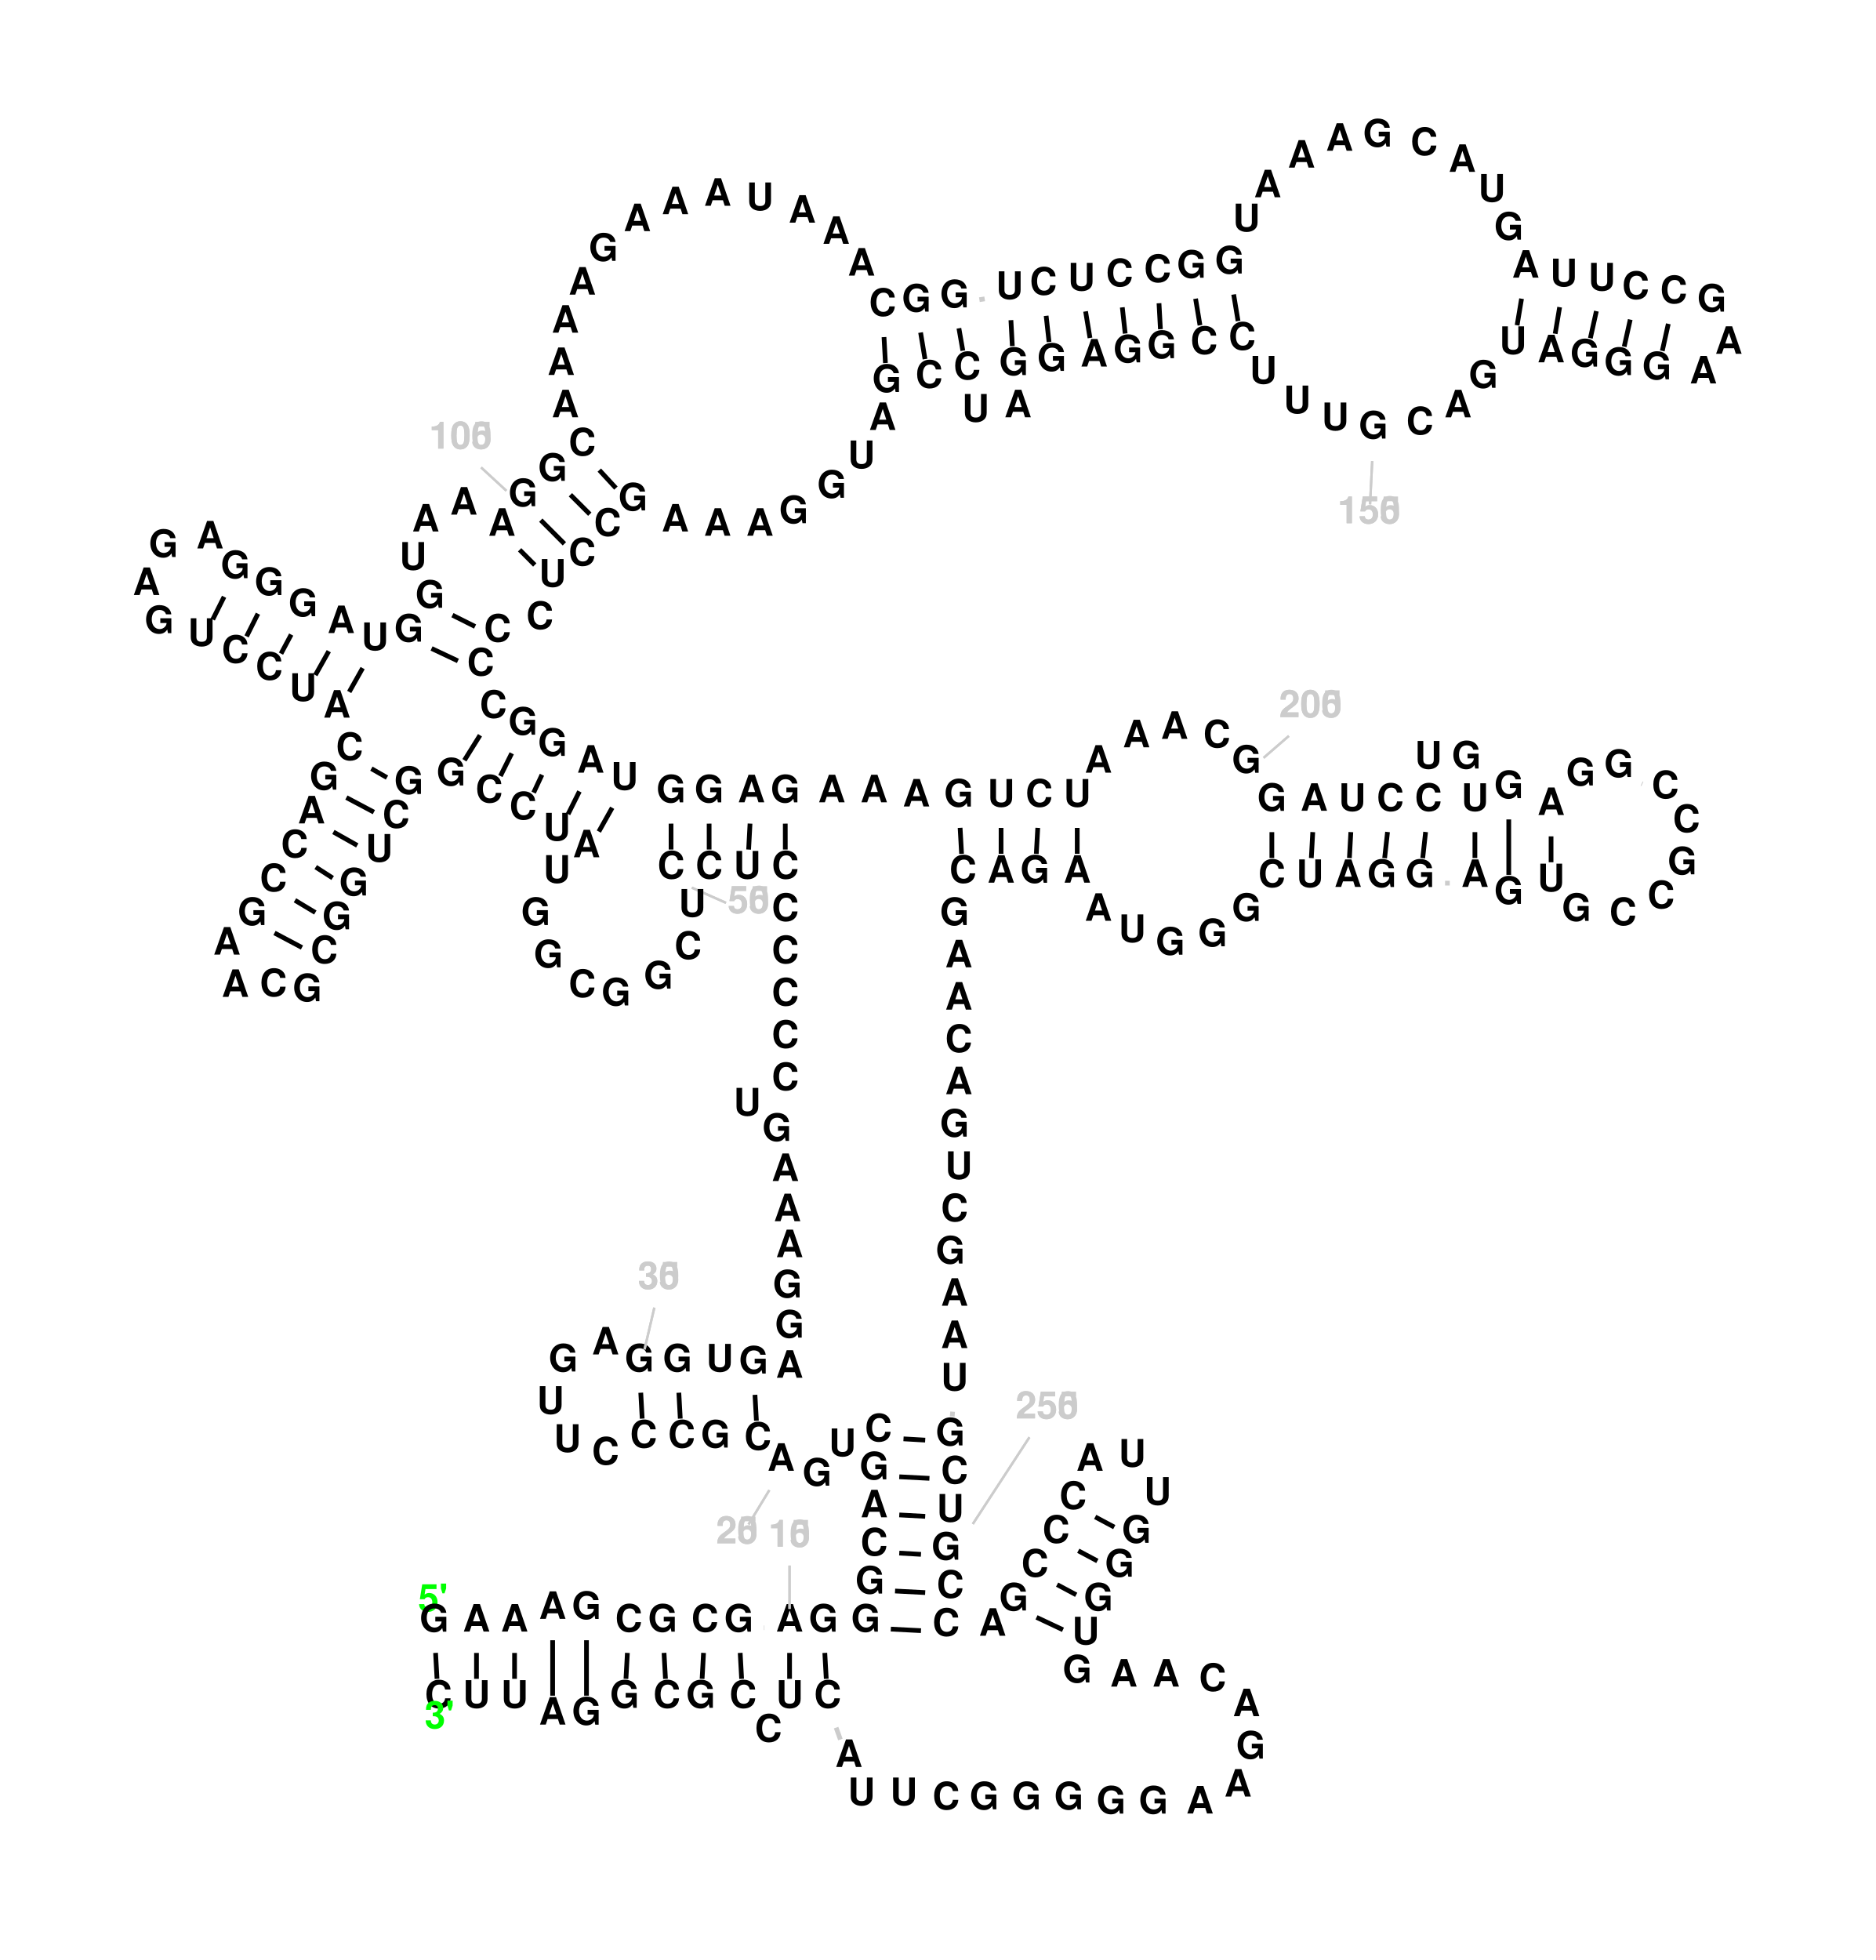
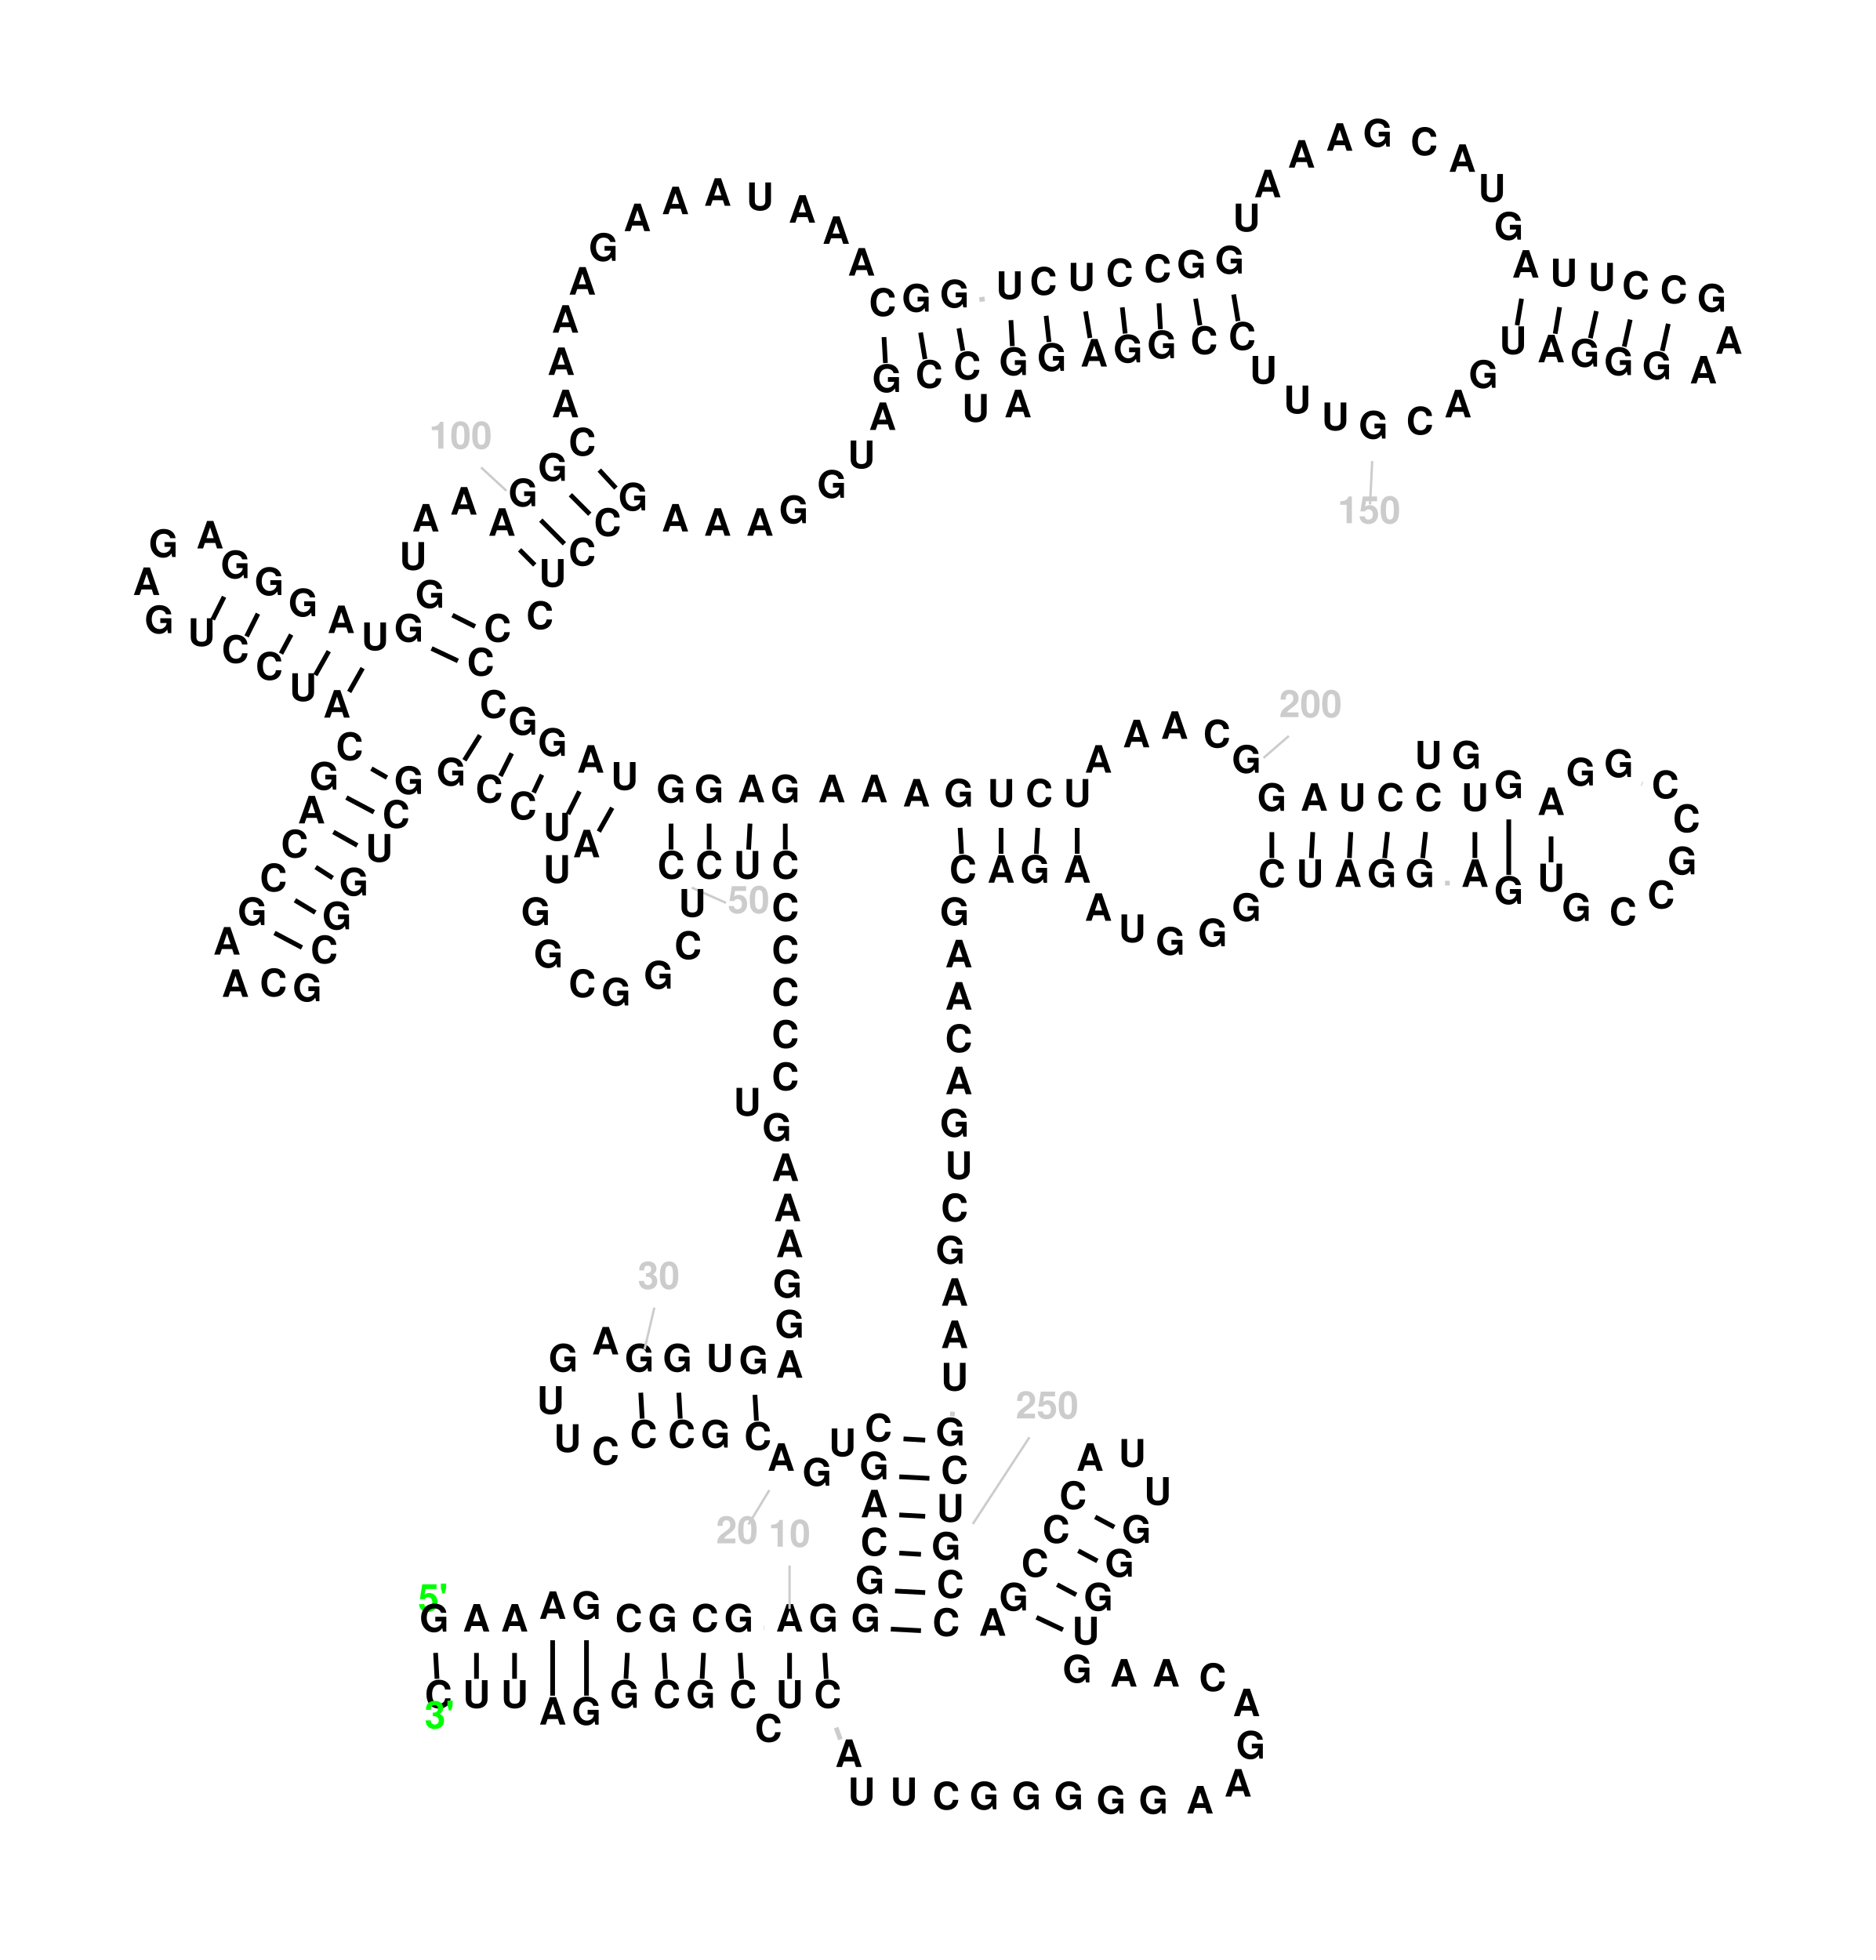
<svg xmlns="http://www.w3.org/2000/svg" width="640" height="668.884" style="font-size: 12.873px; font-weight: bold; font-family: Helvetica; ">
  <g>
    <style type="text/css">


text.red {fill: rgb(255, 0, 255); }
text.green {fill: rgb(0, 255, 0); }
text.blue {fill: rgb(0, 0, 255); }
text.black {fill: rgb(0, 0, 0); }
text.gray {fill: rgb(204, 204, 204); }
text.brown {fill: rgb(211.65, 104.55, 30.6); }
text {fill: rgb(0, 0, 0); text-anchor: middle; alignment-baseline: middle; }
circle.red {stroke: rgb(255, 0, 255); fill: none; }
circle.green {stroke: rgb(0, 255, 0); fill: none; }
circle.blue {stroke: rgb(0, 0, 255); fill: none; }
circle.black {stroke: rgb(0, 0, 0); fill: none; }
circle.gray {stroke: rgb(204, 204, 204); fill: none; }
circle.brown {stroke: rgb(211.65, 104.55, 30.6); fill: none; }
- circle {stroke: rgb(0, 0, 0); }
line.red {stroke: rgb(255, 0, 255); stroke-width: 1.609; }
line.green {stroke: rgb(0, 255, 0); stroke-width: 1.609; }
line.blue {stroke: rgb(0, 0, 255); stroke-width: 1.609; }
line.black {stroke: rgb(0, 0, 0); stroke-width: 1.609; }
line.gray {stroke: rgb(204, 204, 204); stroke-width: 1.609; }
line.brown {stroke: rgb(211.65, 104.55, 30.6); stroke-width: 1.609; }
line {stroke: rgb(0, 0, 0); }
text.numbering-label {fill: rgb(204, 204, 204);}
line.numbering-line {stroke: rgb(204, 204, 204); stroke-width: 0.805;}
line.predicted {stroke: rgb(0, 0, 0); stroke-dasharray: 2}
- text.background {fill: rgb(255, 255, 255);
.template {visibility:hidden}
+ polyline {fill:none; stroke-linejoin:round; }
+ .pseudoknot_segment1 {stroke-linecap:round; stroke-opacity: 0.4; stroke-width:12.873px}
+ .pseudoknot_segment2 {stroke-linecap:round; stroke-opacity: 0.4; stroke-width:12.873px}
+ .pseudoknot_connection {stroke-linecap:round; stroke-opacity: 0.2; stroke-width:1.5}

</style>
  </g>
  <g>
    <text x="147.79" y="549.808" class="green">5'</text>
  </g>
  <g>
    <text x="148.179" y="556.797" class="black">G</text>
  </g>
  <g>
    <line x1="148.655" y1="564.079" x2="149.148" y2="572.928" class="black" />
  </g>
  <g>
    <text x="162.618" y="556.797" class="black">A</text>
  </g>
  <g>
    <line x1="162.618" y1="564.092" x2="162.619" y2="572.914" class="black" />
  </g>
  <g>
    <text x="175.613" y="556.797" class="black">A</text>
  </g>
  <g>
    <line x1="175.613" y1="564.092" x2="175.614" y2="572.914" class="black" />
  </g>
  <g>
    <text x="188.608" y="552.465" class="black">A</text>
  </g>
  <g>
    <line x1="188.608" y1="559.76" x2="188.609" y2="578.684" class="black" />
  </g>
  <g>
    <text x="200.159" y="552.465" class="black">G</text>
  </g>
  <g>
    <line x1="200.159" y1="559.76" x2="200.161" y2="578.684" class="black" />
  </g>
  <g>
    <text x="214.597" y="556.797" class="black">C</text>
  </g>
  <g>
    <line x1="214.122" y1="564.079" x2="213.631" y2="572.928" class="black" />
  </g>
  <g>
    <text x="226.148" y="556.797" class="black">G</text>
  </g>
  <g>
    <line x1="226.625" y1="564.079" x2="227.117" y2="572.928" class="black" />
  </g>
  <g>
    <text x="240.587" y="556.797" class="black">C</text>
  </g>
  <g>
    <line x1="240.112" y1="564.079" x2="239.621" y2="572.928" class="black" />
  </g>
  <g>
    <text x="252.138" y="556.797" class="black">G</text>
  </g>
  <g>
    <line x1="252.614" y1="564.079" x2="253.107" y2="572.928" class="black" />
  </g>
  <g>
    <text x="269.464" y="556.797" class="black">A</text>
  </g>
  <g>
    <line x1="269.468" y1="564.092" x2="269.472" y2="572.914" class="black" />
  </g>
  <g>
    <text x="269.464" y="527.832" class="numbering-label sequential">10</text>
  </g>
  <g>
+     <text x="269.464" y="527.832" class="numbering-label template">15</text>
+   </g>
+   <g>
    <line x1="269.464" y1="549.073" x2="269.464" y2="534.269" class="numbering-line sequential" />
  </g>
  <g>
-     <text x="269.464" y="527.832" class="numbering-label template">15</text>
-   </g>
-   <g>
    <line x1="269.464" y1="549.073" x2="269.464" y2="534.269" class="numbering-line template" />
  </g>
  <g>
    <text x="281.015" y="556.797" class="black">G</text>
  </g>
  <g>
    <line x1="281.495" y1="564.079" x2="281.991" y2="572.928" class="black" />
  </g>
  <g>
    <text x="295.454" y="556.797" class="black">G</text>
  </g>
  <g>
    <line x1="304.025" y1="555.956" x2="314.314" y2="556.491" class="black" />
  </g>
  <g>
    <text x="296.898" y="543.802" class="black">G</text>
  </g>
  <g>
    <line x1="305.469" y1="542.961" x2="315.756" y2="543.496" class="black" />
  </g>
  <g>
    <text x="298.342" y="530.807" class="black">C</text>
  </g>
  <g>
    <line x1="306.91" y1="530.018" x2="314.317" y2="530.449" class="black" />
  </g>
  <g>
    <text x="298.342" y="517.812" class="black">A</text>
  </g>
  <g>
    <line x1="306.911" y1="516.996" x2="315.758" y2="517.482" class="black" />
  </g>
  <g>
    <text x="298.342" y="504.818" class="black">G</text>
  </g>
  <g>
    <line x1="306.913" y1="503.977" x2="317.199" y2="504.512" class="black" />
  </g>
  <g>
    <text x="299.786" y="491.823" class="black">C</text>
  </g>
  <g>
    <line x1="308.354" y1="491.034" x2="315.759" y2="491.465" class="black" />
  </g>
  <g>
    <text x="287.513" y="496.876" class="black">U</text>
  </g>
  <g>
    <text x="278.854" y="506.978" class="black">G</text>
  </g>
  <g>
    <text x="266.581" y="501.921" class="black">A</text>
  </g>
  <g>
    <text x="251.551" y="526.682" class="numbering-label sequential">20</text>
  </g>
  <g>
+     <text x="251.551" y="526.682" class="numbering-label template">25</text>
+   </g>
+   <g>
    <line x1="262.573" y1="508.524" x2="255.458" y2="520.245" class="numbering-line sequential" />
  </g>
  <g>
-     <text x="251.551" y="526.682" class="numbering-label template">25</text>
-   </g>
-   <g>
    <line x1="262.573" y1="508.524" x2="255.458" y2="520.245" class="numbering-line template" />
  </g>
  <g>
    <text x="258.64" y="494.708" class="black">C</text>
  </g>
  <g>
    <line x1="258.158" y1="484.852" x2="257.661" y2="476.007" class="black" />
  </g>
  <g>
    <text x="244.197" y="493.988" class="black">G</text>
  </g>
  <g>
    <text x="232.646" y="493.988" class="black">C</text>
  </g>
  <g>
    <line x1="232.17" y1="484.132" x2="231.678" y2="475.287" class="black" />
  </g>
  <g>
    <text x="219.651" y="493.988" class="black">C</text>
  </g>
  <g>
    <line x1="219.175" y1="484.132" x2="218.684" y2="475.287" class="black" />
  </g>
  <g>
    <text x="206.656" y="499.764" class="black">C</text>
  </g>
  <g>
    <text x="193.661" y="495.437" class="black">U</text>
  </g>
  <g>
    <text x="187.891" y="482.442" class="black">U</text>
  </g>
  <g>
    <text x="192.219" y="468.005" class="black">G</text>
  </g>
  <g>
    <text x="206.656" y="462.235" class="black">A</text>
  </g>
  <g>
    <text x="218.208" y="468.005" class="black">G</text>
  </g>
  <g>
    <text x="224.836" y="439.808" class="numbering-label sequential">30</text>
  </g>
  <g>
+     <text x="224.836" y="439.808" class="numbering-label template">35</text>
+   </g>
+   <g>
    <line x1="219.976" y1="460.486" x2="223.323" y2="446.245" class="numbering-line sequential" />
  </g>
  <g>
-     <text x="224.836" y="439.808" class="numbering-label template">35</text>
-   </g>
-   <g>
    <line x1="219.976" y1="460.486" x2="223.323" y2="446.245" class="numbering-line template" />
  </g>
  <g>
    <text x="231.202" y="468.005" class="black">G</text>
  </g>
  <g>
    <text x="245.638" y="468.005" class="black">U</text>
  </g>
  <g>
    <text x="257.179" y="468.726" class="black">G</text>
  </g>
  <g>
    <text x="269.464" y="470.172" class="black">A</text>
  </g>
  <g>
    <text x="269.466" y="456.456" class="black">G</text>
  </g>
  <g>
    <text x="268.744" y="442.741" class="black">G</text>
  </g>
  <g>
    <text x="269.464" y="429.026" class="black">A</text>
  </g>
  <g>
    <text x="268.742" y="416.754" class="black">A</text>
  </g>
  <g>
    <text x="268.021" y="403.039" class="black">A</text>
  </g>
  <g>
    <text x="265.136" y="389.318" class="black">G</text>
  </g>
  <g>
    <text x="255.026" y="380.65" class="black">U</text>
  </g>
  <g>
    <text x="268.021" y="371.983" class="black">C</text>
  </g>
  <g>
    <text x="268.021" y="357.545" class="black">C</text>
  </g>
  <g>
    <text x="268.021" y="343.108" class="black">C</text>
  </g>
  <g>
    <text x="268.021" y="328.671" class="black">C</text>
  </g>
  <g>
    <text x="268.021" y="314.233" class="black">C</text>
  </g>
  <g>
    <text x="268.021" y="299.796" class="black">C</text>
  </g>
  <g>
    <line x1="268.012" y1="289.926" x2="268.004" y2="281.083" class="black" />
  </g>
  <g>
    <text x="255.026" y="299.788" class="black">U</text>
  </g>
  <g>
    <line x1="255.493" y1="289.931" x2="255.975" y2="281.07" class="black" />
  </g>
  <g>
    <text x="242.031" y="299.788" class="black">C</text>
  </g>
  <g>
    <line x1="242.023" y1="289.918" x2="242.016" y2="281.083" class="black" />
  </g>
  <g>
    <text x="229.036" y="299.788" class="black">C</text>
  </g>
  <g>
    <line x1="229.029" y1="289.918" x2="229.021" y2="281.083" class="black" />
  </g>
  <g>
    <text x="255.504" y="311.553" class="numbering-label sequential">50</text>
  </g>
  <g>
+     <text x="255.504" y="311.553" class="numbering-label template">55</text>
+   </g>
+   <g>
    <line x1="236.094" y1="302.925" x2="247.78" y2="308.12" class="numbering-line sequential" />
  </g>
  <g>
-     <text x="255.504" y="311.553" class="numbering-label template">55</text>
-   </g>
-   <g>
    <line x1="236.094" y1="302.925" x2="247.78" y2="308.12" class="numbering-line template" />
  </g>
  <g>
    <text x="236.255" y="312.782" class="black">U</text>
  </g>
  <g>
    <text x="234.813" y="327.22" class="black">C</text>
  </g>
  <g>
    <text x="224.703" y="337.33" class="black">G</text>
  </g>
  <g>
    <text x="210.266" y="343.099" class="black">G</text>
  </g>
  <g>
    <text x="198.713" y="340.215" class="black">C</text>
  </g>
  <g>
    <text x="187.161" y="330.105" class="black">G</text>
  </g>
  <g>
    <text x="182.833" y="315.667" class="black">G</text>
  </g>
  <g>
    <text x="190.059" y="301.23" class="black">U</text>
  </g>
  <g>
    <text x="200.169" y="292.562" class="black">A</text>
  </g>
  <g>
    <line x1="204.369" y1="283.79" x2="208.935" y2="275.656" class="black" />
  </g>
  <g>
    <text x="190.051" y="286.793" class="black">U</text>
  </g>
  <g>
    <line x1="193.884" y1="277.827" x2="197.749" y2="270.081" class="black" />
  </g>
  <g>
    <text x="178.5" y="279.573" class="black">C</text>
  </g>
  <g>
    <line x1="182.124" y1="270.506" x2="184.963" y2="264.412" class="black" />
  </g>
  <g>
    <text x="166.949" y="273.798" class="black">C</text>
  </g>
  <g>
    <line x1="170.781" y1="264.831" x2="174.645" y2="257.086" class="black" />
  </g>
  <g>
    <text x="153.955" y="268.022" class="black">G</text>
  </g>
  <g>
    <line x1="158.498" y1="259.454" x2="163.824" y2="250.919" class="black" />
  </g>
  <g>
    <text x="139.516" y="270.91" class="black">G</text>
  </g>
  <g>
    <line x1="132.068" y1="265.359" x2="126.748" y2="262.313" class="black" />
  </g>
  <g>
    <text x="135.184" y="282.461" class="black">C</text>
  </g>
  <g>
    <line x1="127.601" y1="277.154" x2="118.217" y2="272.179" class="black" />
  </g>
  <g>
    <text x="129.409" y="294.012" class="black">U</text>
  </g>
  <g>
    <line x1="121.931" y1="288.513" x2="113.783" y2="283.924" class="black" />
  </g>
  <g>
    <text x="120.745" y="305.563" class="black">G</text>
  </g>
  <g>
    <line x1="113.529" y1="299.63" x2="107.752" y2="295.911" class="black" />
  </g>
  <g>
    <text x="114.97" y="317.114" class="black">G</text>
  </g>
  <g>
    <line x1="107.613" y1="311.408" x2="100.667" y2="307.237" class="black" />
  </g>
  <g>
    <text x="110.638" y="328.665" class="black">C</text>
  </g>
  <g>
    <line x1="103.055" y1="323.359" x2="93.681" y2="318.391" class="black" />
  </g>
  <g>
    <text x="104.863" y="341.66" class="black">G</text>
  </g>
  <g>
    <text x="93.31" y="339.94" class="black">C</text>
  </g>
  <g>
    <text x="80.316" y="340.206" class="black">A</text>
  </g>
  <g>
    <text x="77.432" y="325.769" class="black">A</text>
  </g>
  <g>
    <text x="86.098" y="315.659" class="black">G</text>
  </g>
  <g>
    <text x="93.31" y="304.106" class="black">C</text>
  </g>
  <g>
    <text x="100.536" y="292.552" class="black">C</text>
  </g>
  <g>
    <text x="106.305" y="281" class="black">A</text>
  </g>
  <g>
    <text x="110.634" y="269.447" class="black">G</text>
  </g>
  <g>
    <text x="119.3" y="259.337" class="black">C</text>
  </g>
  <g>
    <text x="114.973" y="244.9" class="black">A</text>
  </g>
  <g>
    <line x1="119.183" y1="236.134" x2="123.759" y2="228.004" class="black" />
  </g>
  <g>
    <text x="103.419" y="239.145" class="black">U</text>
  </g>
  <g>
    <line x1="107.627" y1="230.378" x2="112.209" y2="222.235" class="black" />
  </g>
  <g>
    <text x="91.868" y="231.925" class="black">C</text>
  </g>
  <g>
    <line x1="95.908" y1="223.066" x2="99.382" y2="216.557" class="black" />
  </g>
  <g>
    <text x="80.317" y="226.15" class="black">C</text>
  </g>
  <g>
    <line x1="84.156" y1="217.187" x2="88.032" y2="209.436" class="black" />
  </g>
  <g>
    <text x="68.766" y="220.374" class="black">U</text>
  </g>
  <g>
    <line x1="72.605" y1="211.411" x2="76.478" y2="203.666" class="black" />
  </g>
  <g>
    <text x="54.327" y="216.043" class="black">G</text>
  </g>
  <g>
    <text x="50" y="203.048" class="black">A</text>
  </g>
  <g>
    <text x="55.77" y="190.053" class="black">G</text>
  </g>
  <g>
    <text x="71.651" y="187.168" class="black">A</text>
  </g>
  <g>
    <text x="80.317" y="197.278" class="black">G</text>
  </g>
  <g>
    <text x="91.871" y="203.048" class="black">G</text>
  </g>
  <g>
    <text x="103.422" y="210.273" class="black">G</text>
  </g>
  <g>
    <text x="116.417" y="216.043" class="black">A</text>
  </g>
  <g>
    <text x="127.969" y="221.813" class="black">U</text>
  </g>
  <g>
    <text x="139.522" y="218.928" class="black">G</text>
  </g>
  <g>
    <line x1="147.285" y1="221.301" x2="156.277" y2="225.541" class="black" />
  </g>
  <g>
    <text x="146.735" y="207.38" class="black">G</text>
  </g>
  <g>
    <line x1="154.409" y1="209.935" x2="162.136" y2="213.805" class="black" />
  </g>
  <g>
    <text x="140.96" y="194.385" class="black">U</text>
  </g>
  <g>
    <text x="145.288" y="181.39" class="black">A</text>
  </g>
  <g>
    <text x="158.283" y="175.62" class="black">A</text>
  </g>
  <g>
    <text x="171.278" y="182.845" class="black">A</text>
  </g>
  <g>
    <line x1="177.342" y1="187.631" x2="182.512" y2="192.811" class="black" />
  </g>
  <g>
    <text x="178.5" y="172.727" class="black">G</text>
  </g>
  <g>
    <line x1="184.563" y1="177.513" x2="192.621" y2="185.584" class="black" />
  </g>
  <g>
    <text x="157.212" y="153.085" class="numbering-label sequential">100</text>
  </g>
  <g>
+     <text x="157.212" y="153.085" class="numbering-label template">105</text>
+   </g>
+   <g>
    <line x1="172.823" y1="167.489" x2="164.188" y2="159.522" class="numbering-line sequential" />
  </g>
  <g>
-     <text x="157.212" y="153.085" class="numbering-label template">105</text>
-   </g>
-   <g>
    <line x1="172.823" y1="167.489" x2="164.188" y2="159.522" class="numbering-line template" />
  </g>
  <g>
    <text x="188.608" y="164.063" class="black">G</text>
  </g>
  <g>
    <line x1="194.672" y1="168.849" x2="201.288" y2="175.475" class="black" />
  </g>
  <g>
    <text x="198.715" y="155.4" class="black">C</text>
  </g>
  <g>
    <line x1="204.533" y1="160.422" x2="210.201" y2="166.571" class="black" />
  </g>
  <g>
    <text x="192.939" y="142.405" class="black">A</text>
  </g>
  <g>
    <text x="191.497" y="127.968" class="black">A</text>
  </g>
  <g>
    <text x="192.939" y="113.531" class="black">A</text>
  </g>
  <g>
    <text x="198.71" y="100.536" class="black">A</text>
  </g>
  <g>
    <text x="205.934" y="88.983" class="black">G</text>
  </g>
  <g>
    <text x="217.486" y="78.873" class="black">A</text>
  </g>
  <g>
    <text x="230.481" y="73.104" class="black">A</text>
  </g>
  <g>
    <text x="244.919" y="70.219" class="black">A</text>
  </g>
  <g>
    <text x="259.356" y="71.661" class="black">U</text>
  </g>
  <g>
    <text x="273.793" y="75.989" class="black">A</text>
  </g>
  <g>
    <text x="285.346" y="83.214" class="black">A</text>
  </g>
  <g>
    <text x="294.012" y="94.044" class="black">A</text>
  </g>
  <g>
    <text x="301.227" y="107.761" class="black">C</text>
  </g>
  <g>
    <line x1="301.699" y1="115.043" x2="302.186" y2="123.884" class="black" />
  </g>
  <g>
    <text x="312.781" y="106.308" class="black">G</text>
  </g>
  <g>
    <line x1="314.186" y1="113.487" x2="315.688" y2="122.544" class="black" />
  </g>
  <g>
    <text x="325.775" y="104.865" class="black">G</text>
  </g>
  <g>
    <line x1="327.26" y1="112.03" x2="328.603" y2="119.673" class="black" />
  </g>
  <g>
    <text x="344.546" y="101.977" class="black">U</text>
  </g>
  <g>
    <line x1="345.015" y1="109.259" x2="345.501" y2="118.114" class="black" />
  </g>
  <g>
    <text x="356.097" y="100.533" class="black">C</text>
  </g>
  <g>
    <line x1="357.038" y1="107.776" x2="358.023" y2="116.71" class="black" />
  </g>
  <g>
    <text x="369.092" y="99.089" class="black">U</text>
  </g>
  <g>
    <line x1="370.496" y1="106.268" x2="371.998" y2="115.332" class="black" />
  </g>
  <g>
    <text x="382.087" y="97.645" class="black">C</text>
  </g>
  <g>
    <line x1="383.028" y1="104.888" x2="384.013" y2="113.826" class="black" />
  </g>
  <g>
    <text x="395.081" y="96.201" class="black">C</text>
  </g>
  <g>
    <line x1="395.551" y1="103.483" x2="396.037" y2="112.344" class="black" />
  </g>
  <g>
    <text x="406.632" y="94.757" class="black">G</text>
  </g>
  <g>
    <line x1="408.036" y1="101.936" x2="409.54" y2="111.005" class="black" />
  </g>
  <g>
    <text x="419.627" y="93.314" class="black">G</text>
  </g>
  <g>
    <line x1="421.031" y1="100.493" x2="422.535" y2="109.562" class="black" />
  </g>
  <g>
    <text x="425.403" y="78.875" class="black">U</text>
  </g>
  <g>
    <text x="432.628" y="67.322" class="black">A</text>
  </g>
  <g>
    <text x="444.18" y="57.212" class="black">A</text>
  </g>
  <g>
    <text x="457.175" y="51.443" class="black">A</text>
  </g>
  <g>
    <text x="470.17" y="50" class="black">G</text>
  </g>
  <g>
    <text x="486.05" y="52.885" class="black">C</text>
  </g>
  <g>
    <text x="499.045" y="58.655" class="black">A</text>
  </g>
  <g>
    <text x="509.155" y="68.765" class="black">U</text>
  </g>
  <g>
    <text x="514.926" y="81.76" class="black">G</text>
  </g>
  <g>
    <text x="520.696" y="94.755" class="black">A</text>
  </g>
  <g>
    <line x1="519.284" y1="101.933" x2="517.77" y2="111.006" class="black" />
  </g>
  <g>
    <text x="533.693" y="97.645" class="black">U</text>
  </g>
  <g>
    <line x1="532.28" y1="104.823" x2="530.766" y2="113.892" class="black" />
  </g>
  <g>
    <text x="546.688" y="99.089" class="black">U</text>
  </g>
  <g>
    <line x1="544.824" y1="106.179" x2="542.769" y2="115.421" class="black" />
  </g>
  <g>
    <text x="558.239" y="101.977" class="black">C</text>
  </g>
  <g>
    <line x1="556.376" y1="109.067" x2="554.321" y2="118.306" class="black" />
  </g>
  <g>
    <text x="571.234" y="103.421" class="black">C</text>
  </g>
  <g>
    <line x1="569.371" y1="110.511" x2="567.316" y2="119.748" class="black" />
  </g>
  <g>
    <text x="584.229" y="106.308" class="black">G</text>
  </g>
  <g>
    <text x="590" y="120.746" class="black">A</text>
  </g>
  <g>
    <text x="581.332" y="130.856" class="black">A</text>
  </g>
  <g>
    <text x="565.453" y="129.413" class="black">G</text>
  </g>
  <g>
    <text x="552.458" y="127.971" class="black">G</text>
  </g>
  <g>
    <text x="540.905" y="125.086" class="black">G</text>
  </g>
  <g>
    <text x="529.353" y="123.644" class="black">A</text>
  </g>
  <g>
    <text x="516.358" y="120.759" class="black">U</text>
  </g>
  <g>
    <text x="506.248" y="132.311" class="black">G</text>
  </g>
  <g>
    <text x="497.581" y="142.421" class="black">A</text>
  </g>
  <g>
    <text x="484.586" y="148.191" class="black">C</text>
  </g>
  <g>
    <text x="468.706" y="149.633" class="black">G</text>
  </g>
  <g>
    <text x="467.26" y="178.562" class="numbering-label sequential">150</text>
  </g>
  <g>
+     <text x="467.26" y="178.562" class="numbering-label template">155</text>
+   </g>
+   <g>
    <line x1="468.32" y1="157.347" x2="467.582" y2="172.125" class="numbering-line sequential" />
  </g>
  <g>
-     <text x="467.26" y="178.562" class="numbering-label template">155</text>
-   </g>
-   <g>
    <line x1="468.32" y1="157.347" x2="467.582" y2="172.125" class="numbering-line template" />
  </g>
  <g>
    <text x="455.711" y="146.748" class="black">U</text>
  </g>
  <g>
    <text x="442.716" y="140.98" class="black">U</text>
  </g>
  <g>
    <text x="431.164" y="130.869" class="black">U</text>
  </g>
  <g>
    <text x="423.939" y="119.316" class="black">C</text>
  </g>
  <g>
    <text x="410.944" y="120.759" class="black">C</text>
  </g>
  <g>
    <text x="396.507" y="122.201" class="black">G</text>
  </g>
  <g>
    <text x="384.954" y="123.644" class="black">G</text>
  </g>
  <g>
    <text x="373.402" y="125.086" class="black">A</text>
  </g>
  <g>
    <text x="358.964" y="126.528" class="black">G</text>
  </g>
  <g>
    <text x="345.97" y="127.971" class="black">G</text>
  </g>
  <g>
    <text x="347.412" y="142.408" class="black">A</text>
  </g>
  <g>
    <text x="332.973" y="143.851" class="black">U</text>
  </g>
  <g>
    <text x="330.088" y="129.413" class="black">C</text>
  </g>
  <g>
    <text x="317.093" y="132.298" class="black">C</text>
  </g>
  <g>
    <text x="302.658" y="133.741" class="black">G</text>
  </g>
  <g>
    <text x="301.215" y="146.735" class="black">A</text>
  </g>
  <g>
    <text x="293.989" y="159.73" class="black">U</text>
  </g>
  <g>
    <text x="283.879" y="169.84" class="black">G</text>
  </g>
  <g>
    <text x="270.884" y="178.509" class="black">G</text>
  </g>
  <g>
    <text x="259.331" y="182.835" class="black">A</text>
  </g>
  <g>
    <text x="244.894" y="182.835" class="black">A</text>
  </g>
  <g>
    <text x="230.457" y="181.393" class="black">A</text>
  </g>
  <g>
    <text x="216.019" y="174.168" class="black">G</text>
  </g>
  <g>
    <text x="207.352" y="182.835" class="black">C</text>
  </g>
  <g>
    <text x="198.684" y="192.945" class="black">C</text>
  </g>
  <g>
    <text x="188.576" y="200.172" class="black">U</text>
  </g>
  <g>
    <text x="184.247" y="214.609" class="black">C</text>
  </g>
  <g>
    <text x="169.81" y="218.935" class="black">C</text>
  </g>
  <g>
    <text x="164.04" y="230.489" class="black">C</text>
  </g>
  <g>
    <text x="168.367" y="244.925" class="black">C</text>
  </g>
  <g>
    <text x="178.477" y="250.694" class="black">G</text>
  </g>
  <g>
    <text x="188.587" y="257.92" class="black">G</text>
  </g>
  <g>
    <text x="201.582" y="263.689" class="black">A</text>
  </g>
  <g>
    <text x="213.135" y="269.459" class="black">U</text>
  </g>
  <g>
    <text x="229.014" y="273.788" class="black">G</text>
  </g>
  <g>
    <text x="242.008" y="273.788" class="black">G</text>
  </g>
  <g>
    <text x="256.442" y="273.788" class="black">A</text>
  </g>
  <g>
    <text x="267.995" y="273.788" class="black">G</text>
  </g>
  <g>
    <text x="283.871" y="273.788" class="black">A</text>
  </g>
  <g>
    <text x="298.31" y="273.788" class="black">A</text>
  </g>
  <g>
    <text x="312.753" y="275.23" class="black">A</text>
  </g>
  <g>
    <text x="327.19" y="275.23" class="black">G</text>
  </g>
  <g>
    <line x1="327.673" y1="282.511" x2="328.172" y2="291.381" class="black" />
  </g>
  <g>
    <text x="341.658" y="275.242" class="black">U</text>
  </g>
  <g>
    <line x1="341.655" y1="282.537" x2="341.652" y2="291.367" class="black" />
  </g>
  <g>
    <text x="354.653" y="275.242" class="black">C</text>
  </g>
  <g>
    <line x1="354.175" y1="282.524" x2="353.68" y2="291.381" class="black" />
  </g>
  <g>
    <text x="367.648" y="275.242" class="black">U</text>
  </g>
  <g>
    <line x1="367.645" y1="282.537" x2="367.642" y2="291.367" class="black" />
  </g>
  <g>
    <text x="374.867" y="263.691" class="black">A</text>
  </g>
  <g>
    <text x="387.862" y="255.023" class="black">A</text>
  </g>
  <g>
    <text x="400.857" y="252.138" class="black">A</text>
  </g>
  <g>
    <text x="415.294" y="255.023" class="black">C</text>
  </g>
  <g>
    <text x="425.404" y="263.691" class="black">G</text>
  </g>
  <g>
    <text x="447.291" y="244.719" class="numbering-label sequential">200</text>
  </g>
  <g>
+     <text x="447.291" y="244.719" class="numbering-label template">205</text>
+   </g>
+   <g>
    <line x1="431.241" y1="258.632" x2="439.865" y2="251.156" class="numbering-line sequential" />
  </g>
  <g>
-     <text x="447.291" y="244.719" class="numbering-label template">205</text>
-   </g>
-   <g>
    <line x1="431.241" y1="258.632" x2="439.865" y2="251.156" class="numbering-line template" />
  </g>
  <g>
    <text x="434.072" y="276.686" class="black">G</text>
  </g>
  <g>
    <line x1="434.07" y1="283.981" x2="434.069" y2="292.81" class="black" />
  </g>
  <g>
    <text x="448.505" y="276.686" class="black">A</text>
  </g>
  <g>
    <line x1="448.029" y1="283.968" x2="447.538" y2="292.824" class="black" />
  </g>
  <g>
    <text x="461.5" y="276.686" class="black">U</text>
  </g>
  <g>
    <line x1="461.024" y1="283.968" x2="460.533" y2="292.824" class="black" />
  </g>
  <g>
    <text x="474.494" y="276.686" class="black">C</text>
  </g>
  <g>
    <line x1="473.548" y1="283.929" x2="472.557" y2="292.863" class="black" />
  </g>
  <g>
    <text x="487.489" y="276.686" class="black">C</text>
  </g>
  <g>
    <line x1="486.543" y1="283.929" x2="485.552" y2="292.863" class="black" />
  </g>
  <g>
    <text x="487.489" y="262.247" class="black">U</text>
  </g>
  <g>
    <text x="500.474" y="262.247" class="black">G</text>
  </g>
  <g>
    <text x="503.369" y="276.684" class="black">U</text>
  </g>
  <g>
    <line x1="503.369" y1="283.979" x2="503.369" y2="292.81" class="black" />
  </g>
  <g>
    <text x="514.923" y="272.354" class="black">G</text>
  </g>
  <g>
    <line x1="514.923" y1="279.649" x2="514.921" y2="298.579" class="black" />
  </g>
  <g>
    <text x="529.362" y="278.129" class="black">A</text>
  </g>
  <g>
    <line x1="529.361" y1="285.424" x2="529.36" y2="294.252" class="black" />
  </g>
  <g>
    <text x="539.469" y="268.022" class="black">G</text>
  </g>
  <g>
    <text x="552.464" y="265.137" class="black">G</text>
  </g>
  <g>
    <text x="568.343" y="272.363" class="black">C</text>
  </g>
  <g>
    <text x="575.57" y="283.915" class="black">C</text>
  </g>
  <g>
    <text x="574.126" y="298.352" class="black">G</text>
  </g>
  <g>
    <text x="566.901" y="309.905" class="black">C</text>
  </g>
  <g>
    <text x="553.906" y="315.674" class="black">C</text>
  </g>
  <g>
    <text x="538.028" y="314.232" class="black">G</text>
  </g>
  <g>
    <text x="529.359" y="304.122" class="black">U</text>
  </g>
  <g>
    <text x="514.921" y="308.449" class="black">G</text>
  </g>
  <g>
    <text x="503.369" y="302.68" class="black">A</text>
  </g>
  <g>
    <text x="484.606" y="302.68" class="black">G</text>
  </g>
  <g>
    <text x="471.611" y="302.68" class="black">G</text>
  </g>
  <g>
    <text x="460.057" y="302.68" class="black">A</text>
  </g>
  <g>
    <text x="447.062" y="302.68" class="black">U</text>
  </g>
  <g>
    <text x="434.067" y="302.68" class="black">C</text>
  </g>
  <g>
    <text x="425.4" y="314.232" class="black">G</text>
  </g>
  <g>
    <text x="413.849" y="322.9" class="black">G</text>
  </g>
  <g>
    <text x="399.41" y="325.784" class="black">G</text>
  </g>
  <g>
    <text x="386.415" y="321.457" class="black">U</text>
  </g>
  <g>
    <text x="374.864" y="314.232" class="black">A</text>
  </g>
  <g>
    <text x="367.639" y="301.237" class="black">A</text>
  </g>
  <g>
    <text x="353.202" y="301.237" class="black">G</text>
  </g>
  <g>
    <text x="341.649" y="301.237" class="black">A</text>
  </g>
  <g>
    <text x="328.655" y="301.237" class="black">C</text>
  </g>
  <g>
    <text x="325.77" y="315.674" class="black">G</text>
  </g>
  <g>
    <text x="327.212" y="330.112" class="black">A</text>
  </g>
  <g>
    <text x="327.212" y="344.549" class="black">A</text>
  </g>
  <g>
    <text x="327.212" y="358.986" class="black">C</text>
  </g>
  <g>
    <text x="327.212" y="373.424" class="black">A</text>
  </g>
  <g>
    <text x="325.77" y="387.861" class="black">G</text>
  </g>
  <g>
    <text x="327.212" y="402.298" class="black">U</text>
  </g>
  <g>
    <text x="325.77" y="416.735" class="black">C</text>
  </g>
  <g>
    <text x="324.327" y="431.173" class="black">G</text>
  </g>
  <g>
    <text x="325.77" y="445.61" class="black">A</text>
  </g>
  <g>
    <text x="325.77" y="460.049" class="black">A</text>
  </g>
  <g>
    <text x="325.77" y="474.486" class="black">U</text>
  </g>
  <g>
    <text x="324.327" y="493.251" class="black">G</text>
  </g>
  <g>
    <text x="325.77" y="506.246" class="black">C</text>
  </g>
  <g>
    <text x="324.327" y="519.24" class="black">U</text>
  </g>
  <g>
    <text x="357.376" y="484.051" class="numbering-label sequential">250</text>
  </g>
  <g>
+     <text x="357.376" y="484.051" class="numbering-label template">255</text>
+   </g>
+   <g>
    <line x1="332.004" y1="520.092" x2="351.331" y2="490.488" class="numbering-line sequential" />
  </g>
  <g>
-     <text x="357.376" y="484.051" class="numbering-label template">255</text>
-   </g>
-   <g>
    <line x1="332.004" y1="520.092" x2="351.331" y2="490.488" class="numbering-line template" />
  </g>
  <g>
    <text x="322.885" y="532.235" class="black">G</text>
  </g>
  <g>
    <text x="324.327" y="545.23" class="black">C</text>
  </g>
  <g>
    <text x="322.885" y="558.225" class="black">C</text>
  </g>
  <g>
    <text x="338.753" y="558.225" class="black">A</text>
  </g>
  <g>
    <text x="345.99" y="549.578" class="black">G</text>
  </g>
  <g>
    <line x1="353.755" y1="551.946" x2="362.772" y2="556.191" class="black" />
  </g>
  <g>
    <text x="353.209" y="538.027" class="black">C</text>
  </g>
  <g>
    <line x1="360.781" y1="540.78" x2="367.292" y2="544.254" class="black" />
  </g>
  <g>
    <text x="360.428" y="526.476" class="black">C</text>
  </g>
  <g>
    <line x1="368.001" y1="529.227" x2="374.518" y2="532.704" class="black" />
  </g>
  <g>
    <text x="366.204" y="514.925" class="black">C</text>
  </g>
  <g>
    <line x1="373.776" y1="517.677" x2="380.287" y2="521.15" class="black" />
  </g>
  <g>
    <text x="371.979" y="501.93" class="black">A</text>
  </g>
  <g>
    <text x="386.417" y="500.487" class="black">U</text>
  </g>
  <g>
    <text x="395.086" y="513.482" class="black">U</text>
  </g>
  <g>
    <text x="387.859" y="526.477" class="black">G</text>
  </g>
  <g>
    <text x="382.091" y="538.03" class="black">G</text>
  </g>
  <g>
    <text x="374.864" y="549.582" class="black">G</text>
  </g>
  <g>
    <text x="370.537" y="561.134" class="black">U</text>
  </g>
  <g>
    <text x="367.652" y="574.129" class="black">G</text>
  </g>
  <g>
    <text x="383.532" y="575.572" class="black">A</text>
  </g>
  <g>
    <text x="397.969" y="575.572" class="black">A</text>
  </g>
  <g>
    <text x="413.849" y="577.014" class="black">C</text>
  </g>
  <g>
    <text x="425.401" y="585.682" class="black">A</text>
  </g>
  <g>
    <text x="426.844" y="600.119" class="black">G</text>
  </g>
  <g>
    <text x="422.516" y="613.114" class="black">A</text>
  </g>
  <g>
    <text x="409.522" y="618.884" class="black">A</text>
  </g>
  <g>
    <text x="393.642" y="618.884" class="black">G</text>
  </g>
  <g>
    <text x="379.205" y="618.884" class="black">G</text>
  </g>
  <g>
    <text x="364.767" y="617.441" class="black">G</text>
  </g>
  <g>
    <text x="350.33" y="617.441" class="black">G</text>
  </g>
  <g>
    <text x="335.893" y="617.441" class="black">G</text>
  </g>
  <g>
    <text x="322.898" y="617.441" class="black">C</text>
  </g>
  <g>
    <text x="308.461" y="615.999" class="black">U</text>
  </g>
  <g>
    <text x="294.023" y="615.999" class="black">U</text>
  </g>
  <g>
    <text x="289.697" y="603.004" class="black">A</text>
  </g>
  <g>
    <text x="282.471" y="582.784" class="black">C</text>
  </g>
  <g>
    <text x="269.476" y="582.784" class="black">U</text>
  </g>
  <g>
    <text x="262.251" y="594.336" class="black">C</text>
  </g>
  <g>
    <text x="253.583" y="582.784" class="black">C</text>
  </g>
  <g>
    <text x="239.146" y="582.784" class="black">G</text>
  </g>
  <g>
    <text x="227.594" y="582.784" class="black">C</text>
  </g>
  <g>
    <text x="213.156" y="582.784" class="black">G</text>
  </g>
  <g>
    <text x="200.161" y="588.554" class="black">G</text>
  </g>
  <g>
    <text x="188.609" y="588.554" class="black">A</text>
  </g>
  <g>
    <text x="175.614" y="582.784" class="black">U</text>
  </g>
  <g>
    <text x="162.619" y="582.784" class="black">U</text>
  </g>
  <g>
    <text x="149.624" y="582.784" class="black">C</text>
  </g>
  <g>
    <text x="150.013" y="589.773" class="green">3'</text>
  </g>
  <g>
    <line x1="260.72" y1="555.51" x2="260.882" y2="555.51" class="gray" />
  </g>
  <g>
    <line x1="334.257" y1="102.273" x2="336.064" y2="101.995" class="gray" />
  </g>
  <g>
    <line x1="560.275" y1="267.404" x2="560.532" y2="267.521" class="gray" />
  </g>
  <g>
    <line x1="494.787" y1="301.393" x2="493.188" y2="301.393" class="gray" />
  </g>
  <g>
    <line x1="325.112" y1="481.756" x2="324.985" y2="483.407" class="gray" />
  </g>
  <g>
    <line x1="286.809" y1="593.635" x2="285.359" y2="589.578" class="gray" />
  </g>
</svg>
